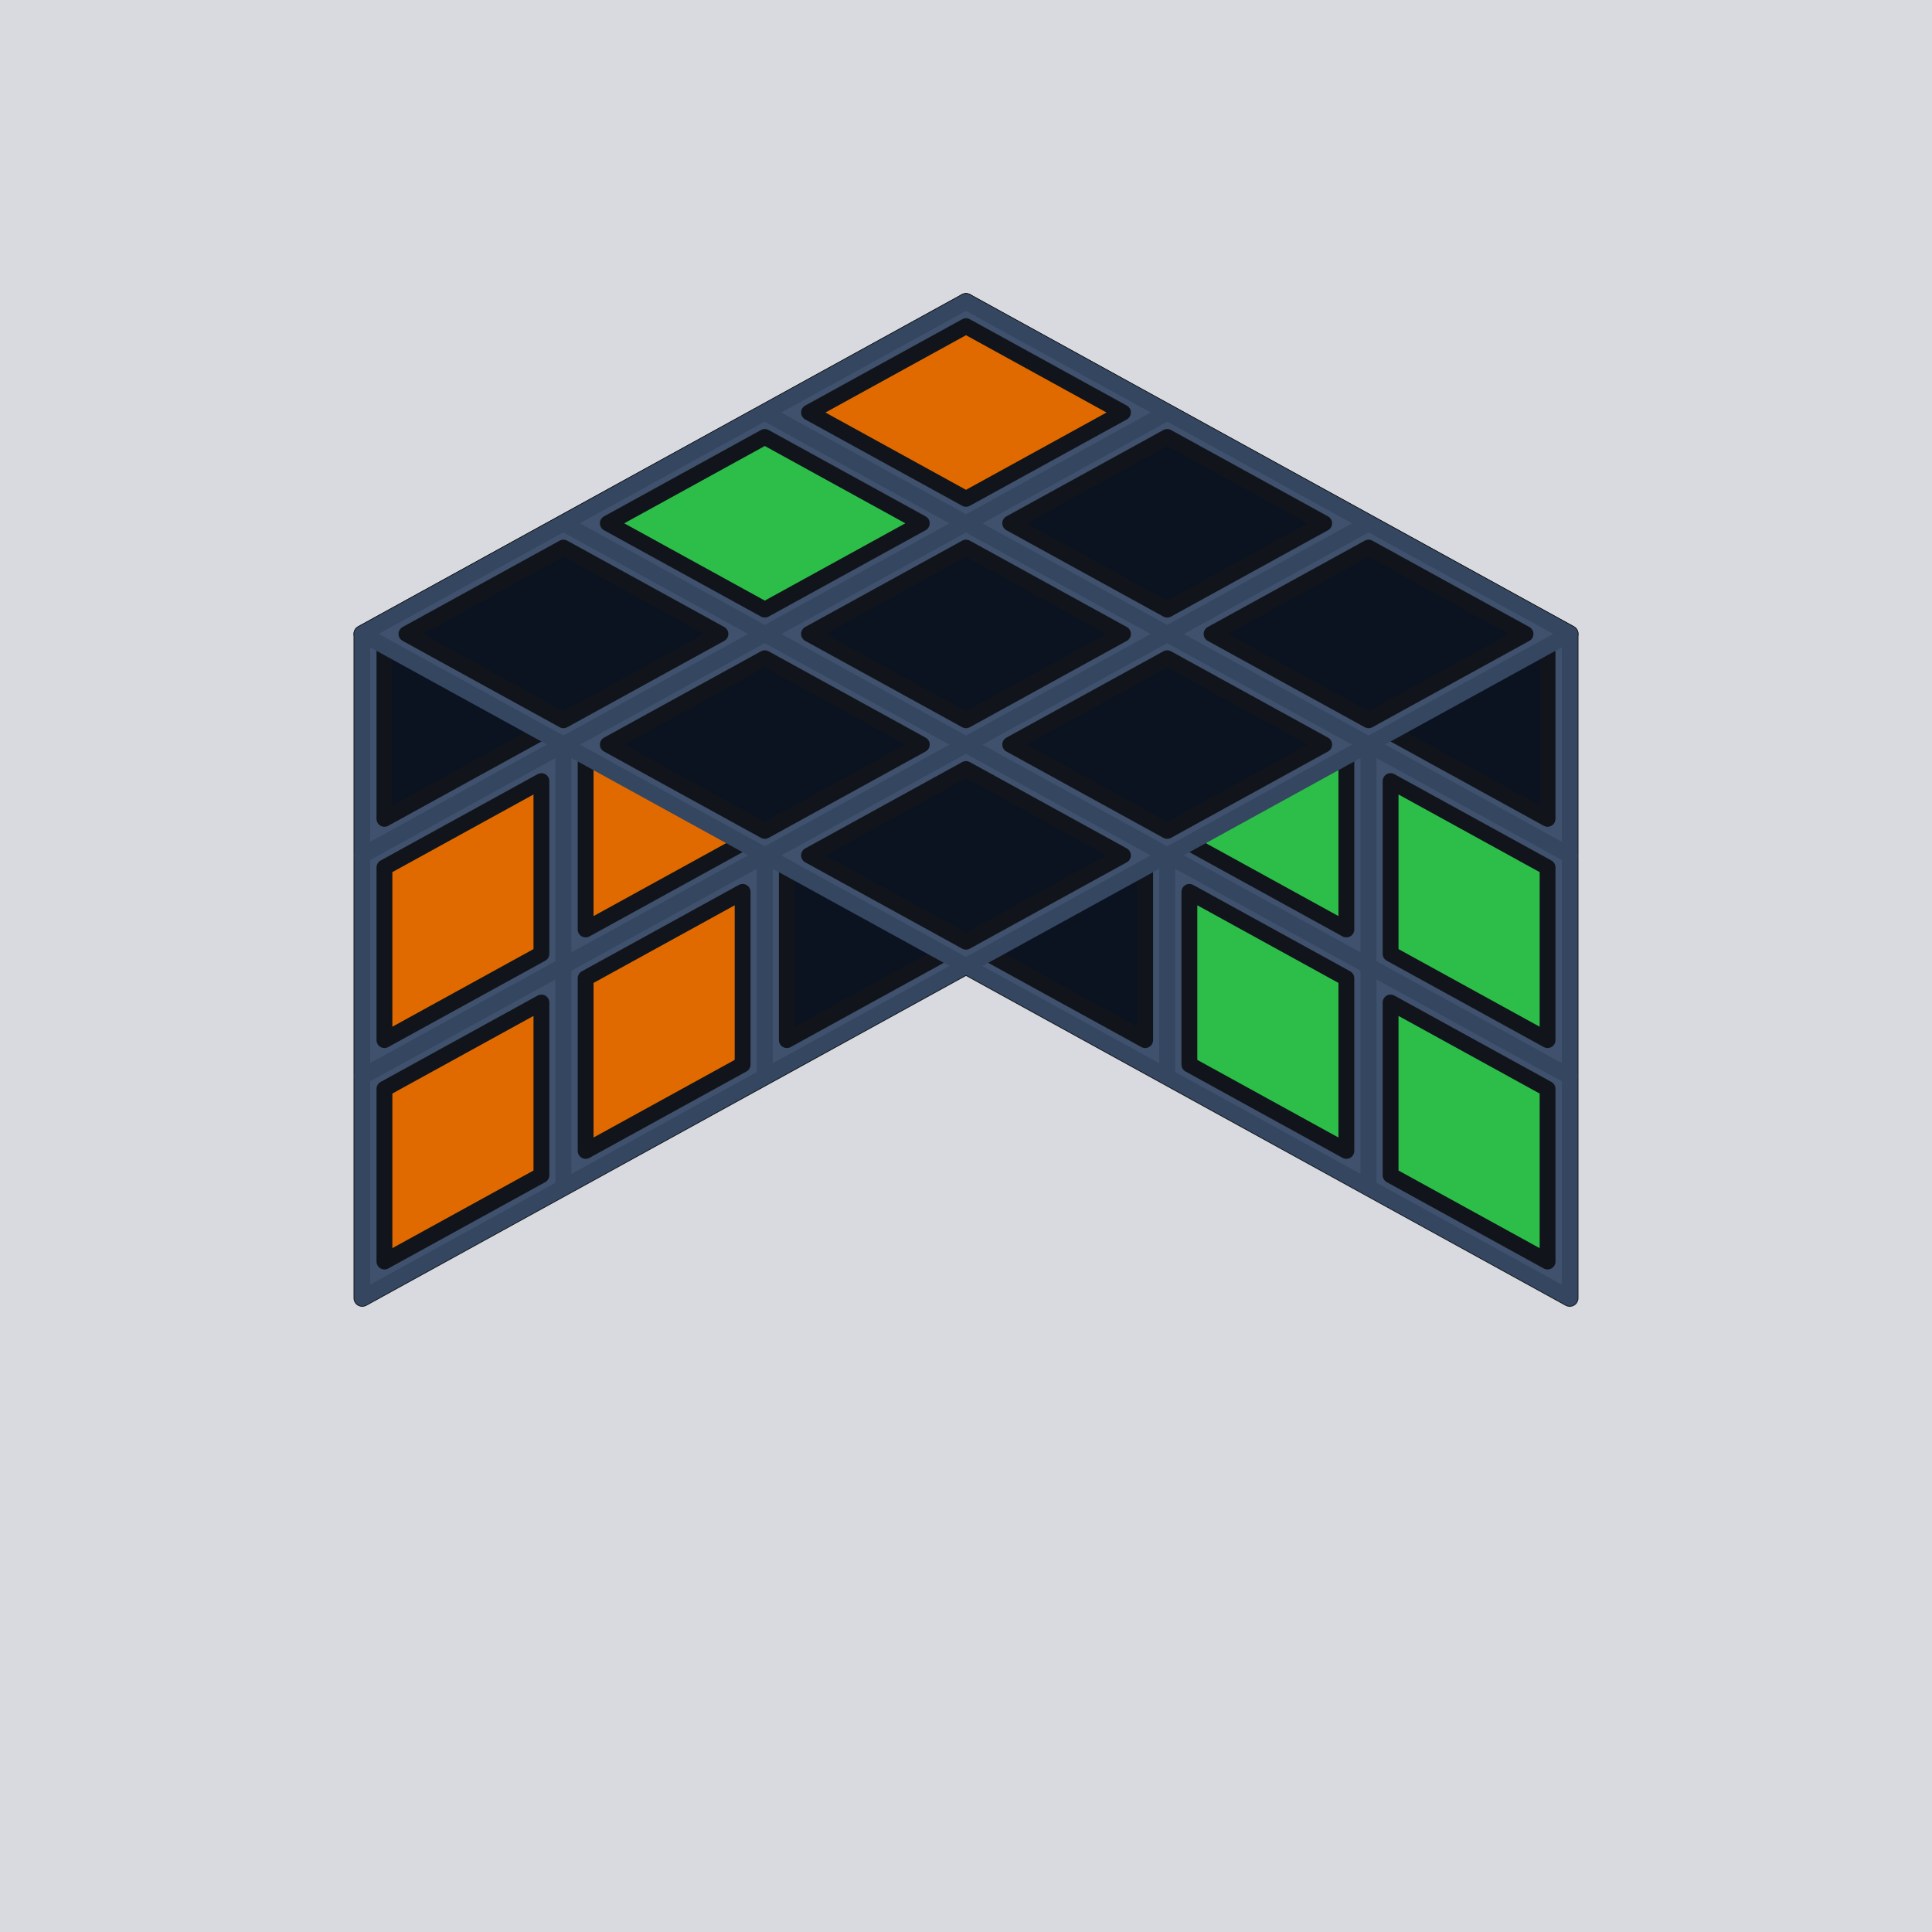
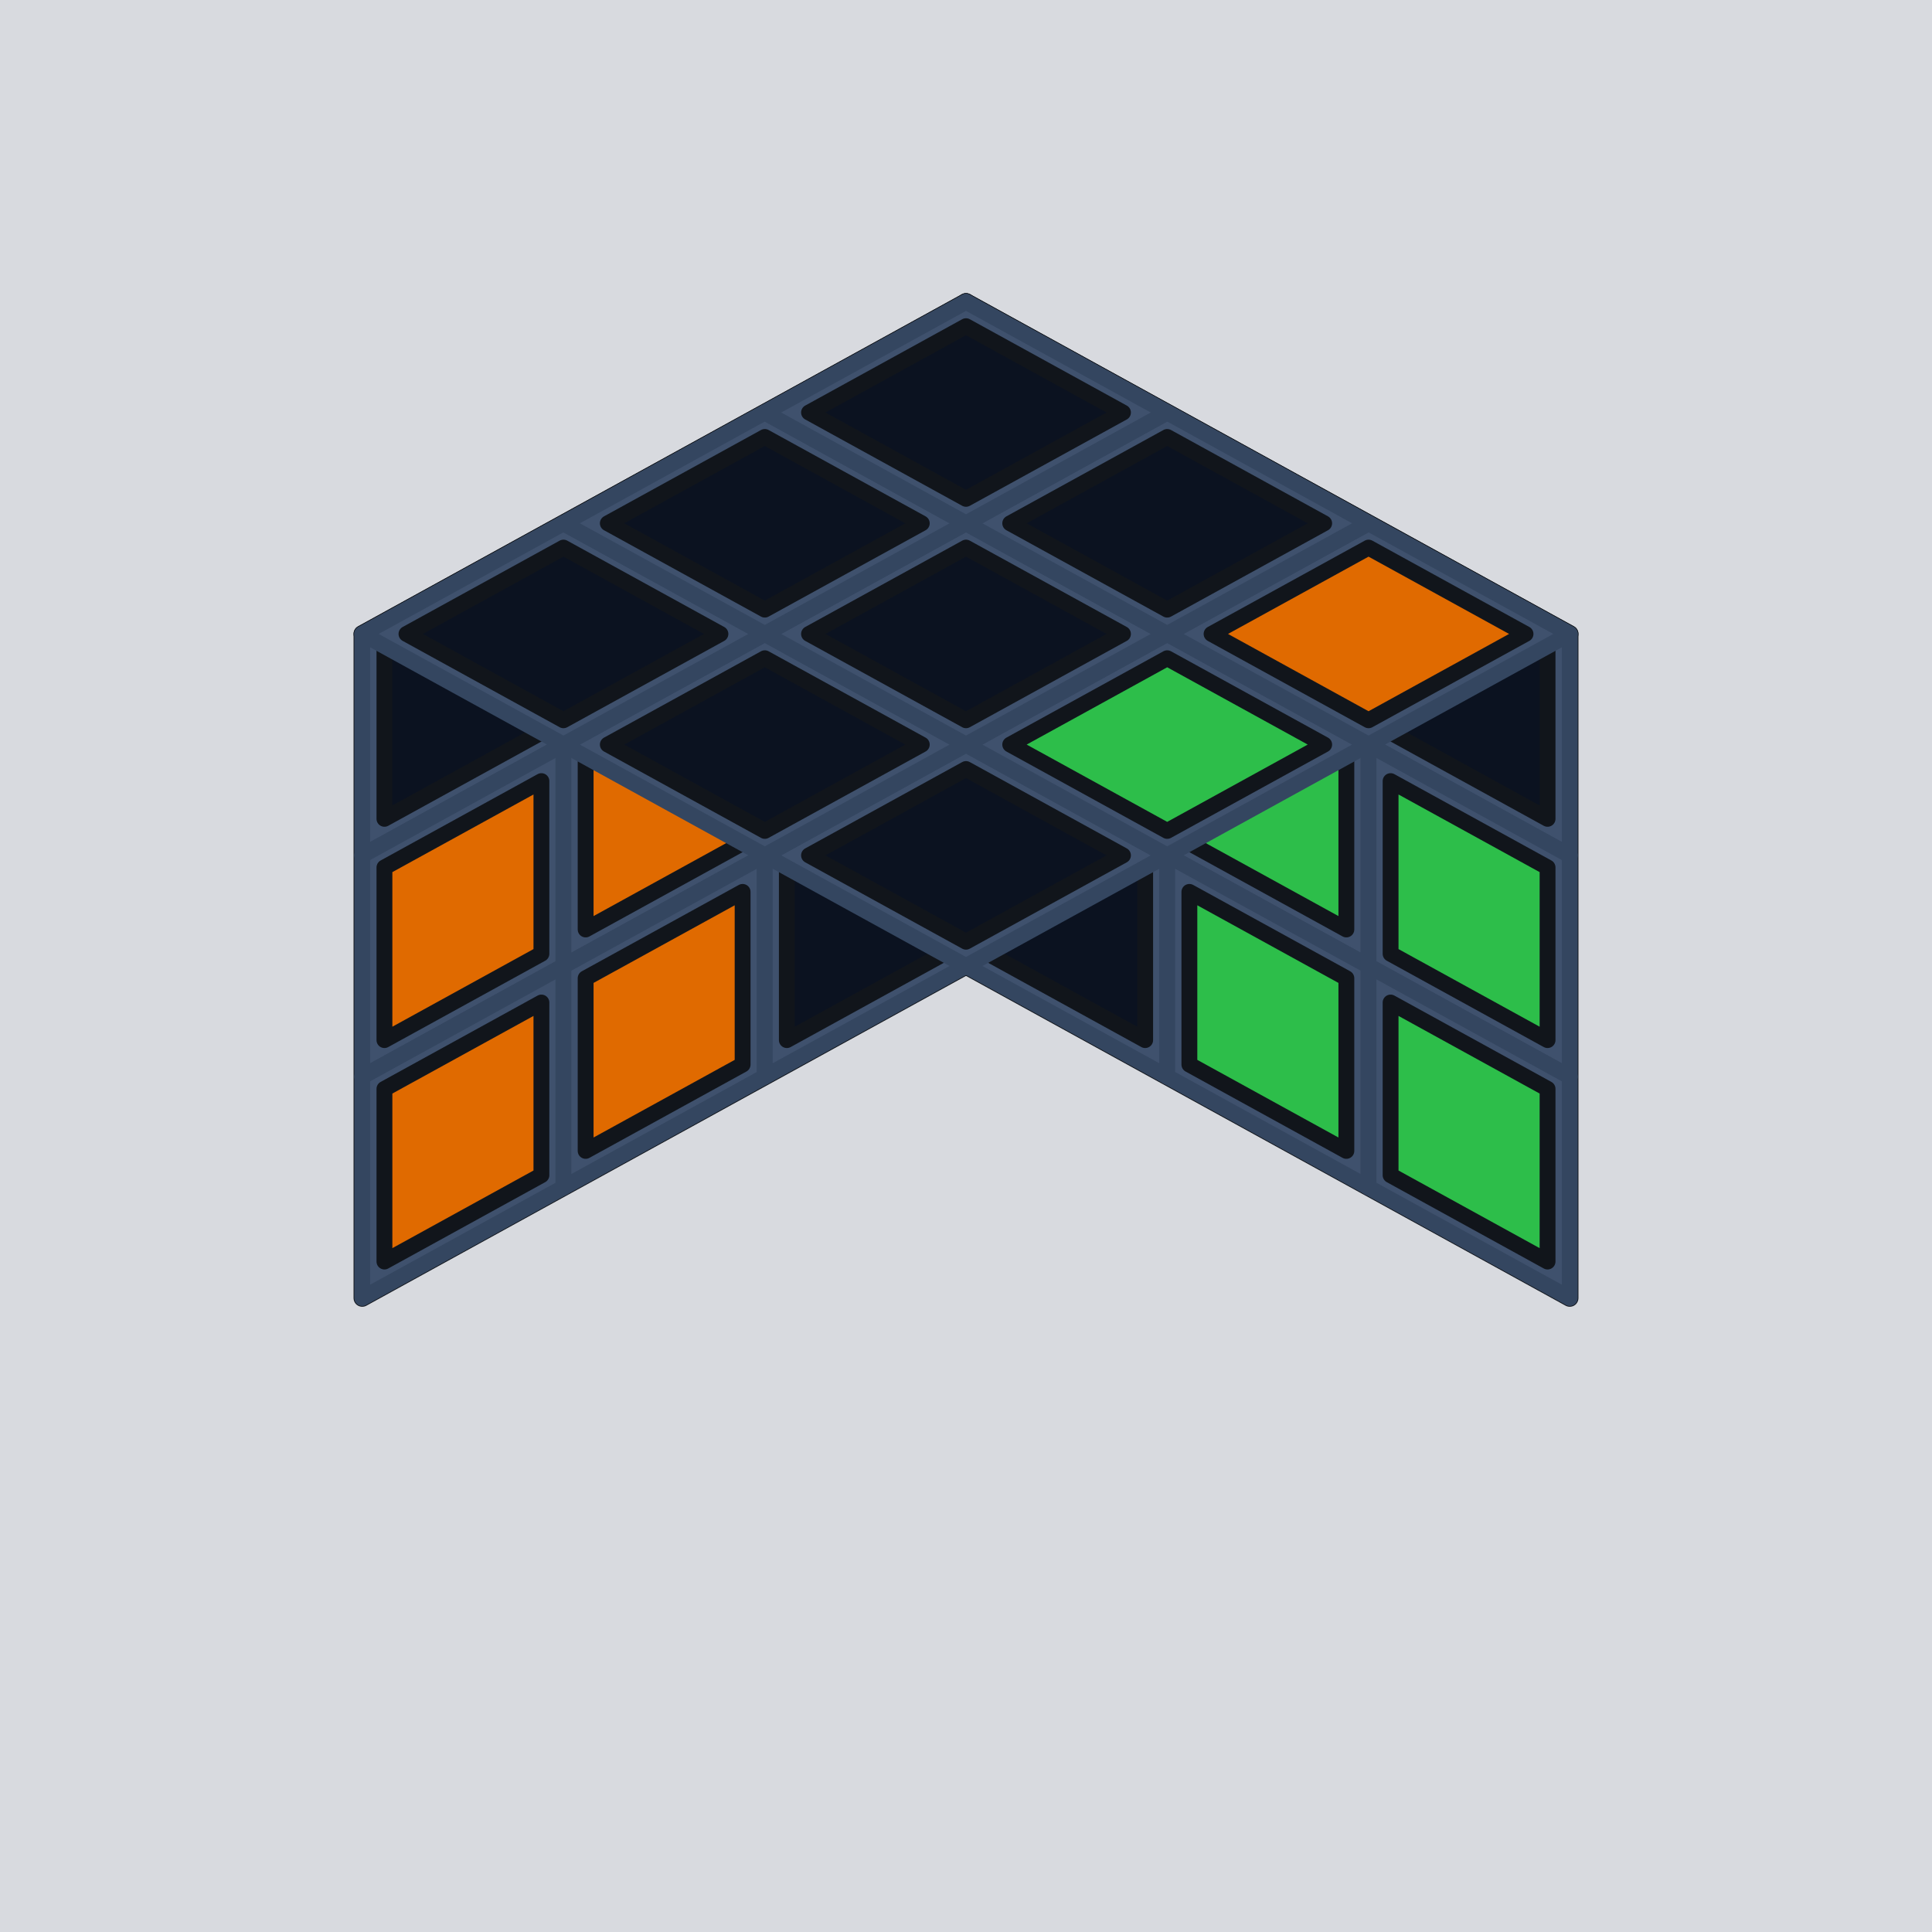
<svg xmlns="http://www.w3.org/2000/svg" viewBox="0 0 128 128">
  <rect x="0" y="0" width="128" height="128" fill="#D8DADF" />
  <polygon points="64.00,64.00 104.00,42.00 64.00,20.00 24.00,42.00" fill="#0B1220" stroke="#11151B" stroke-width="1.15" stroke-linejoin="round" />
  <polygon points="24.00,42.00 64.00,20.00 64.00,64.00 24.00,86.00" fill="#0B1220" stroke="#11151B" stroke-width="1.15" stroke-linejoin="round" />
  <polygon points="64.00,20.00 104.00,42.00 104.00,86.00 64.00,64.00" fill="#0B1220" stroke="#11151B" stroke-width="1.15" stroke-linejoin="round" />
  <polygon points="24.00,42.00 37.33,34.67 37.33,49.33 24.00,56.67" fill="#3F516D" stroke="#344660" stroke-width="1.05" stroke-linejoin="round" />
  <polygon points="25.47,42.81 35.87,37.09 35.87,48.53 25.47,54.25" fill="#0B1220" stroke="#11151B" stroke-width="1.05" stroke-linejoin="round" />
  <polygon points="37.33,34.67 50.67,27.33 50.67,42.00 37.33,49.33" fill="#3F516D" stroke="#344660" stroke-width="1.05" stroke-linejoin="round" />
  <polygon points="38.80,35.47 49.20,29.75 49.20,41.19 38.80,46.91" fill="#E06A00" stroke="#11151B" stroke-width="1.05" stroke-linejoin="round" />
  <polygon points="50.67,27.33 64.00,20.00 64.00,34.67 50.67,42.00" fill="#3F516D" stroke="#344660" stroke-width="1.05" stroke-linejoin="round" />
  <polygon points="52.13,28.14 62.53,22.42 62.53,33.86 52.13,39.58" fill="#F4F4F4" stroke="#11151B" stroke-width="1.05" stroke-linejoin="round" />
  <polygon points="24.00,56.67 37.33,49.33 37.33,64.00 24.00,71.33" fill="#3F516D" stroke="#344660" stroke-width="1.05" stroke-linejoin="round" />
  <polygon points="25.47,57.47 35.87,51.75 35.87,63.19 25.47,68.91" fill="#E06A00" stroke="#11151B" stroke-width="1.05" stroke-linejoin="round" />
  <polygon points="37.33,49.33 50.67,42.00 50.67,56.67 37.33,64.00" fill="#3F516D" stroke="#344660" stroke-width="1.05" stroke-linejoin="round" />
  <polygon points="38.80,50.14 49.20,44.42 49.20,55.86 38.80,61.58" fill="#E06A00" stroke="#11151B" stroke-width="1.05" stroke-linejoin="round" />
  <polygon points="50.67,42.00 64.00,34.67 64.00,49.33 50.67,56.67" fill="#3F516D" stroke="#344660" stroke-width="1.05" stroke-linejoin="round" />
  <polygon points="52.13,42.81 62.53,37.09 62.53,48.53 52.13,54.25" fill="#0B1220" stroke="#11151B" stroke-width="1.05" stroke-linejoin="round" />
  <polygon points="24.00,71.33 37.33,64.00 37.33,78.67 24.00,86.00" fill="#3F516D" stroke="#344660" stroke-width="1.05" stroke-linejoin="round" />
  <polygon points="25.47,72.14 35.87,66.42 35.87,77.86 25.47,83.58" fill="#E06A00" stroke="#11151B" stroke-width="1.05" stroke-linejoin="round" />
  <polygon points="37.33,64.00 50.67,56.67 50.67,71.33 37.33,78.67" fill="#3F516D" stroke="#344660" stroke-width="1.05" stroke-linejoin="round" />
  <polygon points="38.80,64.81 49.20,59.09 49.20,70.53 38.80,76.25" fill="#E06A00" stroke="#11151B" stroke-width="1.05" stroke-linejoin="round" />
  <polygon points="50.67,56.67 64.00,49.33 64.00,64.00 50.67,71.33" fill="#3F516D" stroke="#344660" stroke-width="1.05" stroke-linejoin="round" />
  <polygon points="52.13,57.47 62.53,51.75 62.53,63.19 52.13,68.91" fill="#0B1220" stroke="#11151B" stroke-width="1.05" stroke-linejoin="round" />
  <polygon points="64.00,20.00 77.33,27.33 77.33,42.00 64.00,34.67" fill="#3F516D" stroke="#344660" stroke-width="1.05" stroke-linejoin="round" />
  <polygon points="65.47,22.42 75.87,28.14 75.87,39.58 65.47,33.86" fill="#2DBE4A" stroke="#11151B" stroke-width="1.05" stroke-linejoin="round" />
  <polygon points="77.33,27.33 90.67,34.67 90.67,49.33 77.33,42.00" fill="#3F516D" stroke="#344660" stroke-width="1.05" stroke-linejoin="round" />
  <polygon points="78.80,29.75 89.20,35.47 89.20,46.91 78.80,41.19" fill="#0B1220" stroke="#11151B" stroke-width="1.05" stroke-linejoin="round" />
  <polygon points="90.67,34.67 104.00,42.00 104.00,56.67 90.67,49.33" fill="#3F516D" stroke="#344660" stroke-width="1.05" stroke-linejoin="round" />
  <polygon points="92.13,37.09 102.53,42.81 102.53,54.25 92.13,48.53" fill="#0B1220" stroke="#11151B" stroke-width="1.05" stroke-linejoin="round" />
  <polygon points="64.00,34.67 77.33,42.00 77.33,56.67 64.00,49.33" fill="#3F516D" stroke="#344660" stroke-width="1.05" stroke-linejoin="round" />
  <polygon points="65.47,37.09 75.87,42.81 75.87,54.25 65.47,48.53" fill="#0B1220" stroke="#11151B" stroke-width="1.05" stroke-linejoin="round" />
  <polygon points="77.33,42.00 90.67,49.33 90.67,64.00 77.33,56.67" fill="#3F516D" stroke="#344660" stroke-width="1.05" stroke-linejoin="round" />
  <polygon points="78.80,44.42 89.20,50.14 89.20,61.58 78.80,55.86" fill="#2DBE4A" stroke="#11151B" stroke-width="1.05" stroke-linejoin="round" />
  <polygon points="90.67,49.33 104.00,56.67 104.00,71.33 90.67,64.00" fill="#3F516D" stroke="#344660" stroke-width="1.05" stroke-linejoin="round" />
  <polygon points="92.13,51.75 102.53,57.47 102.53,68.91 92.13,63.19" fill="#2DBE4A" stroke="#11151B" stroke-width="1.05" stroke-linejoin="round" />
  <polygon points="64.00,49.33 77.33,56.67 77.33,71.33 64.00,64.00" fill="#3F516D" stroke="#344660" stroke-width="1.05" stroke-linejoin="round" />
  <polygon points="65.47,51.75 75.87,57.47 75.87,68.91 65.47,63.19" fill="#0B1220" stroke="#11151B" stroke-width="1.05" stroke-linejoin="round" />
  <polygon points="77.33,56.67 90.67,64.00 90.67,78.67 77.33,71.33" fill="#3F516D" stroke="#344660" stroke-width="1.05" stroke-linejoin="round" />
  <polygon points="78.80,59.09 89.20,64.81 89.20,76.25 78.80,70.53" fill="#2DBE4A" stroke="#11151B" stroke-width="1.05" stroke-linejoin="round" />
  <polygon points="90.67,64.00 104.00,71.33 104.00,86.00 90.67,78.67" fill="#3F516D" stroke="#344660" stroke-width="1.05" stroke-linejoin="round" />
  <polygon points="92.13,66.42 102.53,72.14 102.53,83.58 92.13,77.86" fill="#2DBE4A" stroke="#11151B" stroke-width="1.05" stroke-linejoin="round" />
  <polygon points="64.00,64.00 77.33,56.67 64.00,49.33 50.67,56.67" fill="#3F516D" stroke="#344660" stroke-width="1.05" stroke-linejoin="round" />
  <polygon points="64.00,62.39 74.40,56.67 64.00,50.95 53.60,56.67" fill="#0B1220" stroke="#11151B" stroke-width="1.05" stroke-linejoin="round" />
  <polygon points="77.33,56.67 90.67,49.33 77.33,42.00 64.00,49.33" fill="#3F516D" stroke="#344660" stroke-width="1.05" stroke-linejoin="round" />
-   <polygon points="77.33,55.05 87.73,49.33 77.33,43.61 66.93,49.33" fill="#0B1220" stroke="#11151B" stroke-width="1.05" stroke-linejoin="round" />
+   <polygon points="77.33,55.05 87.73,49.33 77.33,43.61 66.93,49.33" fill="#2DBE4A" stroke="#11151B" stroke-width="1.05" stroke-linejoin="round" />
  <polygon points="90.67,49.33 104.00,42.00 90.67,34.67 77.33,42.00" fill="#3F516D" stroke="#344660" stroke-width="1.05" stroke-linejoin="round" />
-   <polygon points="90.67,47.72 101.07,42.00 90.67,36.28 80.27,42.00" fill="#0B1220" stroke="#11151B" stroke-width="1.05" stroke-linejoin="round" />
+   <polygon points="90.67,47.72 101.07,42.00 90.67,36.28 80.27,42.00" fill="#E06A00" stroke="#11151B" stroke-width="1.05" stroke-linejoin="round" />
  <polygon points="50.67,56.67 64.00,49.33 50.67,42.00 37.33,49.33" fill="#3F516D" stroke="#344660" stroke-width="1.05" stroke-linejoin="round" />
  <polygon points="50.67,55.05 61.07,49.33 50.67,43.61 40.27,49.33" fill="#0B1220" stroke="#11151B" stroke-width="1.05" stroke-linejoin="round" />
  <polygon points="64.00,49.33 77.33,42.00 64.00,34.67 50.67,42.00" fill="#3F516D" stroke="#344660" stroke-width="1.05" stroke-linejoin="round" />
  <polygon points="64.00,47.72 74.40,42.00 64.00,36.28 53.60,42.00" fill="#0B1220" stroke="#11151B" stroke-width="1.05" stroke-linejoin="round" />
  <polygon points="77.33,42.00 90.67,34.67 77.33,27.33 64.00,34.67" fill="#3F516D" stroke="#344660" stroke-width="1.05" stroke-linejoin="round" />
  <polygon points="77.33,40.39 87.73,34.67 77.33,28.95 66.93,34.67" fill="#0B1220" stroke="#11151B" stroke-width="1.05" stroke-linejoin="round" />
  <polygon points="37.33,49.33 50.67,42.00 37.33,34.67 24.00,42.00" fill="#3F516D" stroke="#344660" stroke-width="1.05" stroke-linejoin="round" />
  <polygon points="37.33,47.72 47.73,42.00 37.33,36.28 26.93,42.00" fill="#0B1220" stroke="#11151B" stroke-width="1.05" stroke-linejoin="round" />
  <polygon points="50.67,42.00 64.00,34.67 50.67,27.33 37.33,34.67" fill="#3F516D" stroke="#344660" stroke-width="1.05" stroke-linejoin="round" />
-   <polygon points="50.67,40.39 61.07,34.67 50.67,28.95 40.27,34.67" fill="#2DBE4A" stroke="#11151B" stroke-width="1.05" stroke-linejoin="round" />
+   <polygon points="50.67,40.39 61.07,34.67 50.67,28.95 40.27,34.67" fill="#0B1220" stroke="#11151B" stroke-width="1.05" stroke-linejoin="round" />
  <polygon points="64.00,34.67 77.33,27.33 64.00,20.00 50.67,27.33" fill="#3F516D" stroke="#344660" stroke-width="1.05" stroke-linejoin="round" />
-   <polygon points="64.00,33.05 74.40,27.33 64.00,21.61 53.60,27.33" fill="#E06A00" stroke="#11151B" stroke-width="1.05" stroke-linejoin="round" />
+   <polygon points="64.00,33.05 74.40,27.33 64.00,21.61 53.60,27.33" fill="#0B1220" stroke="#11151B" stroke-width="1.05" stroke-linejoin="round" />
</svg>
